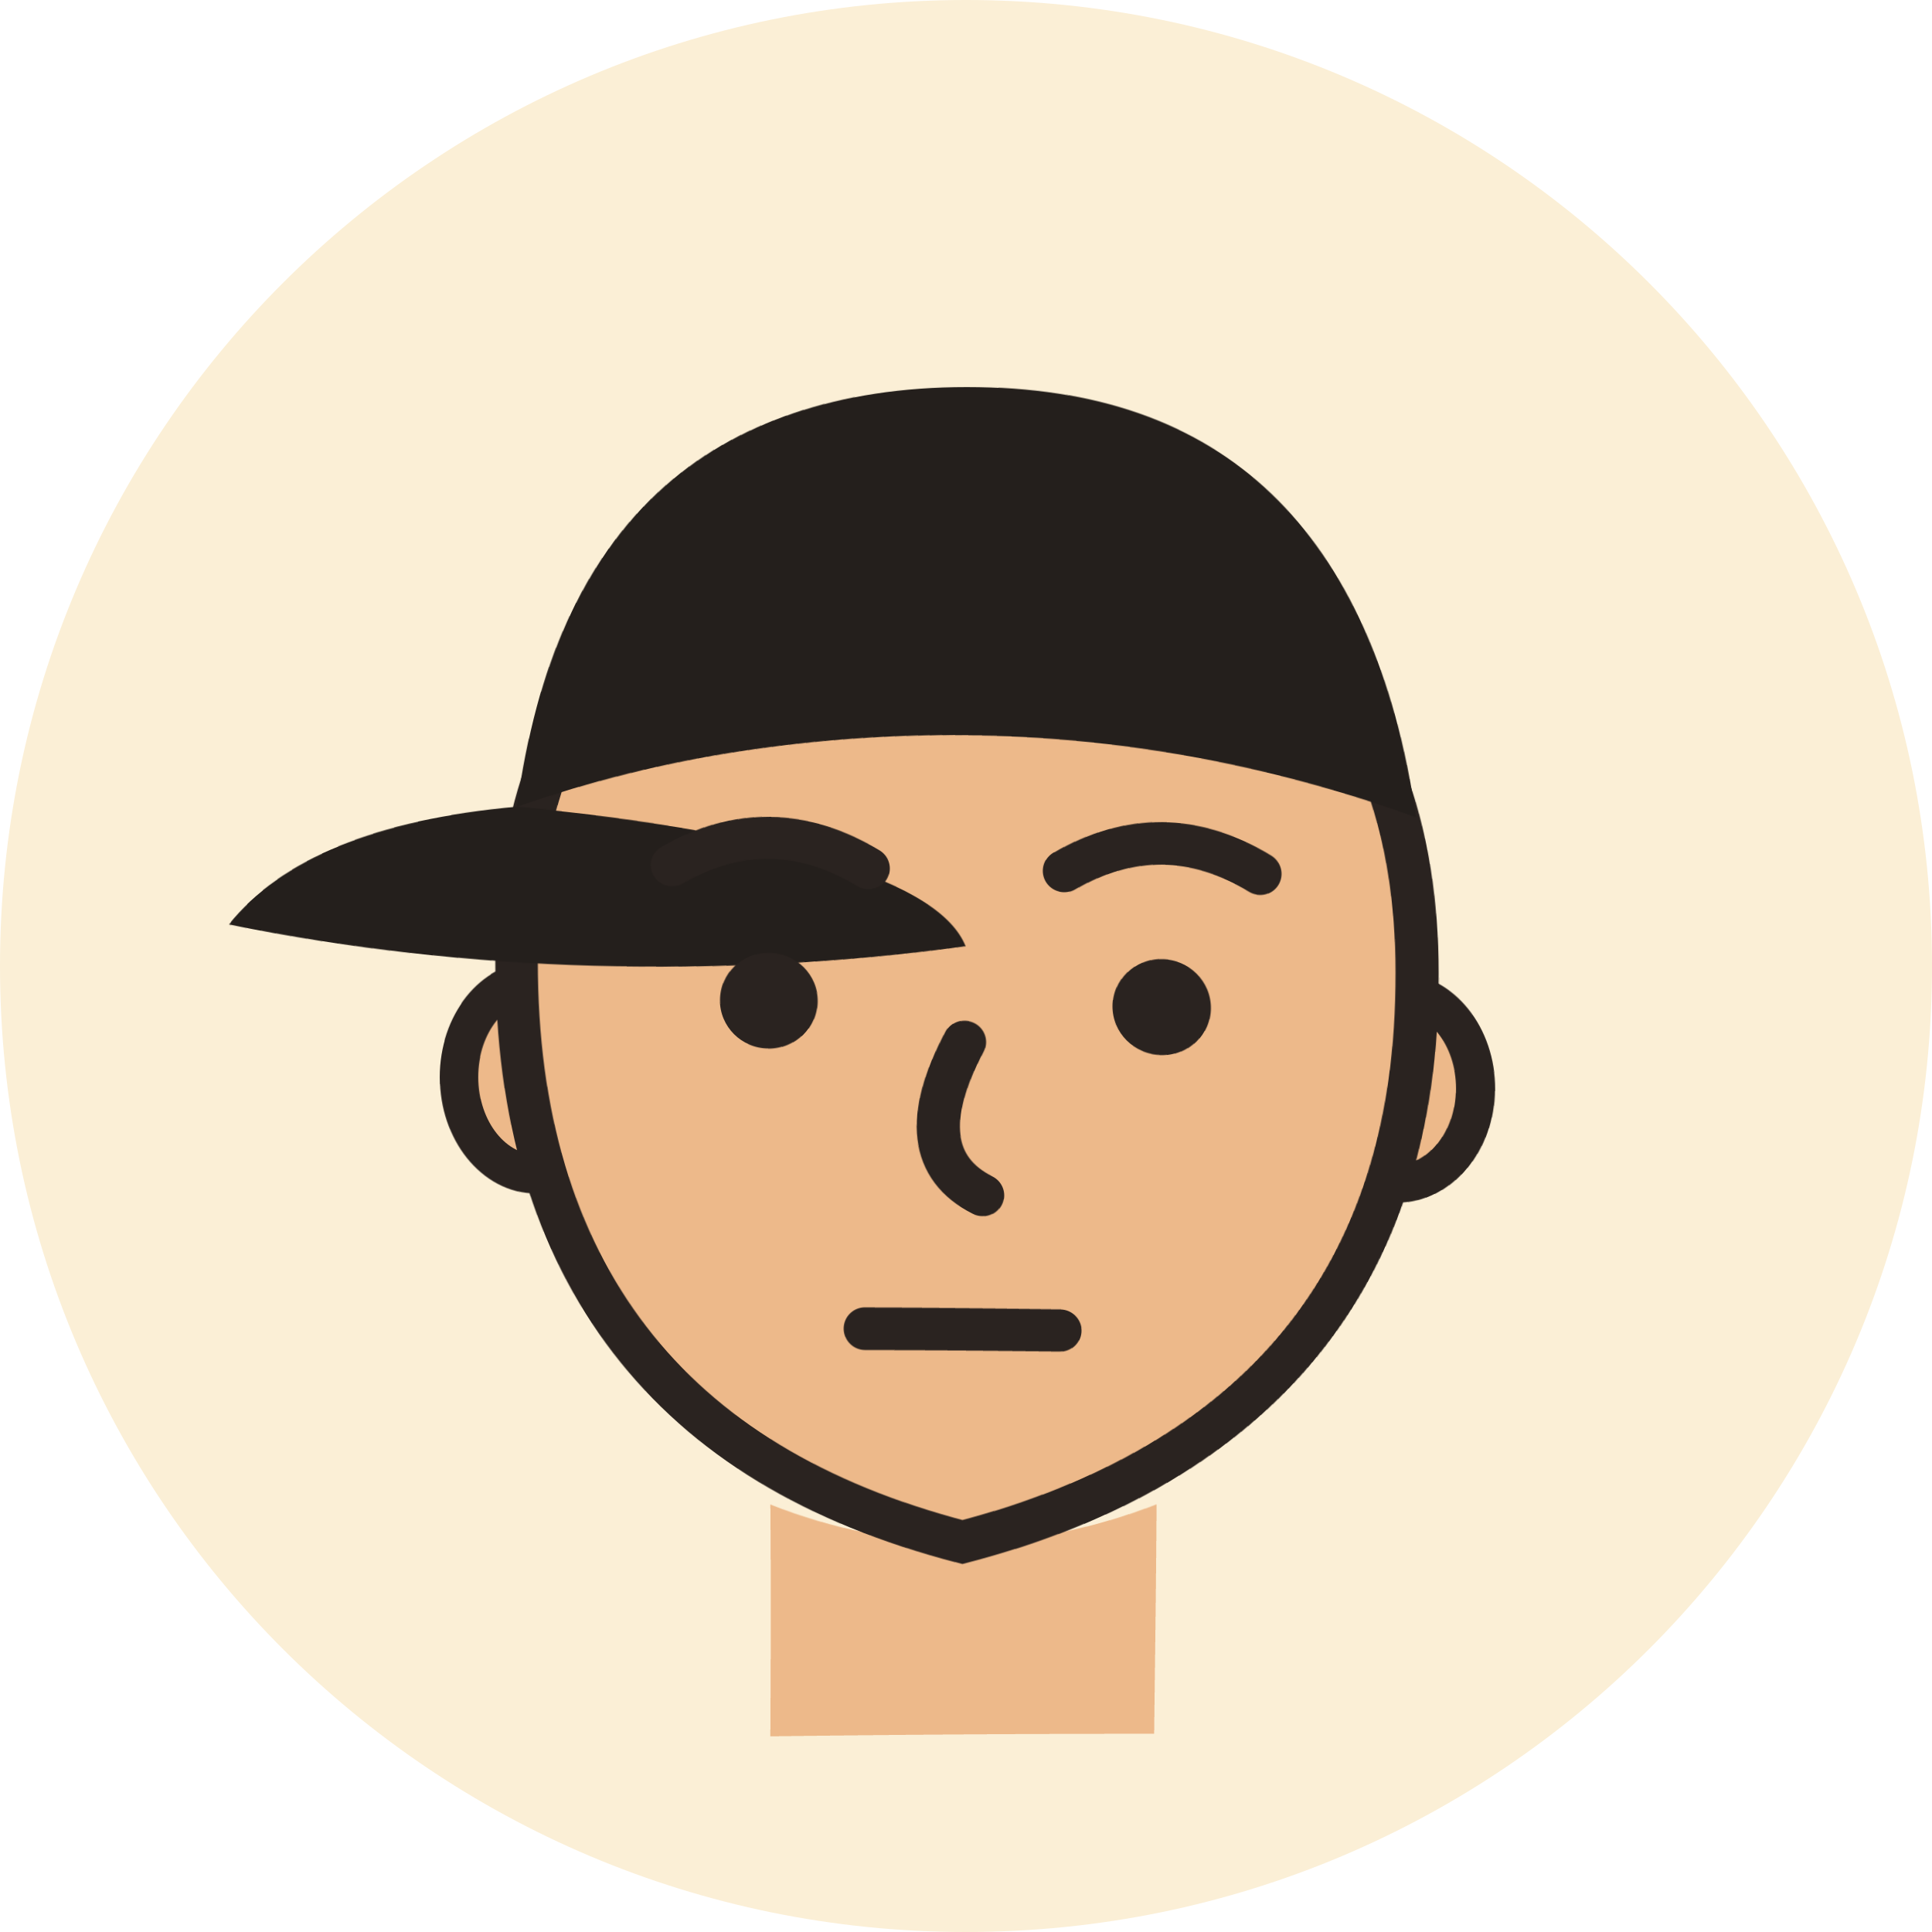
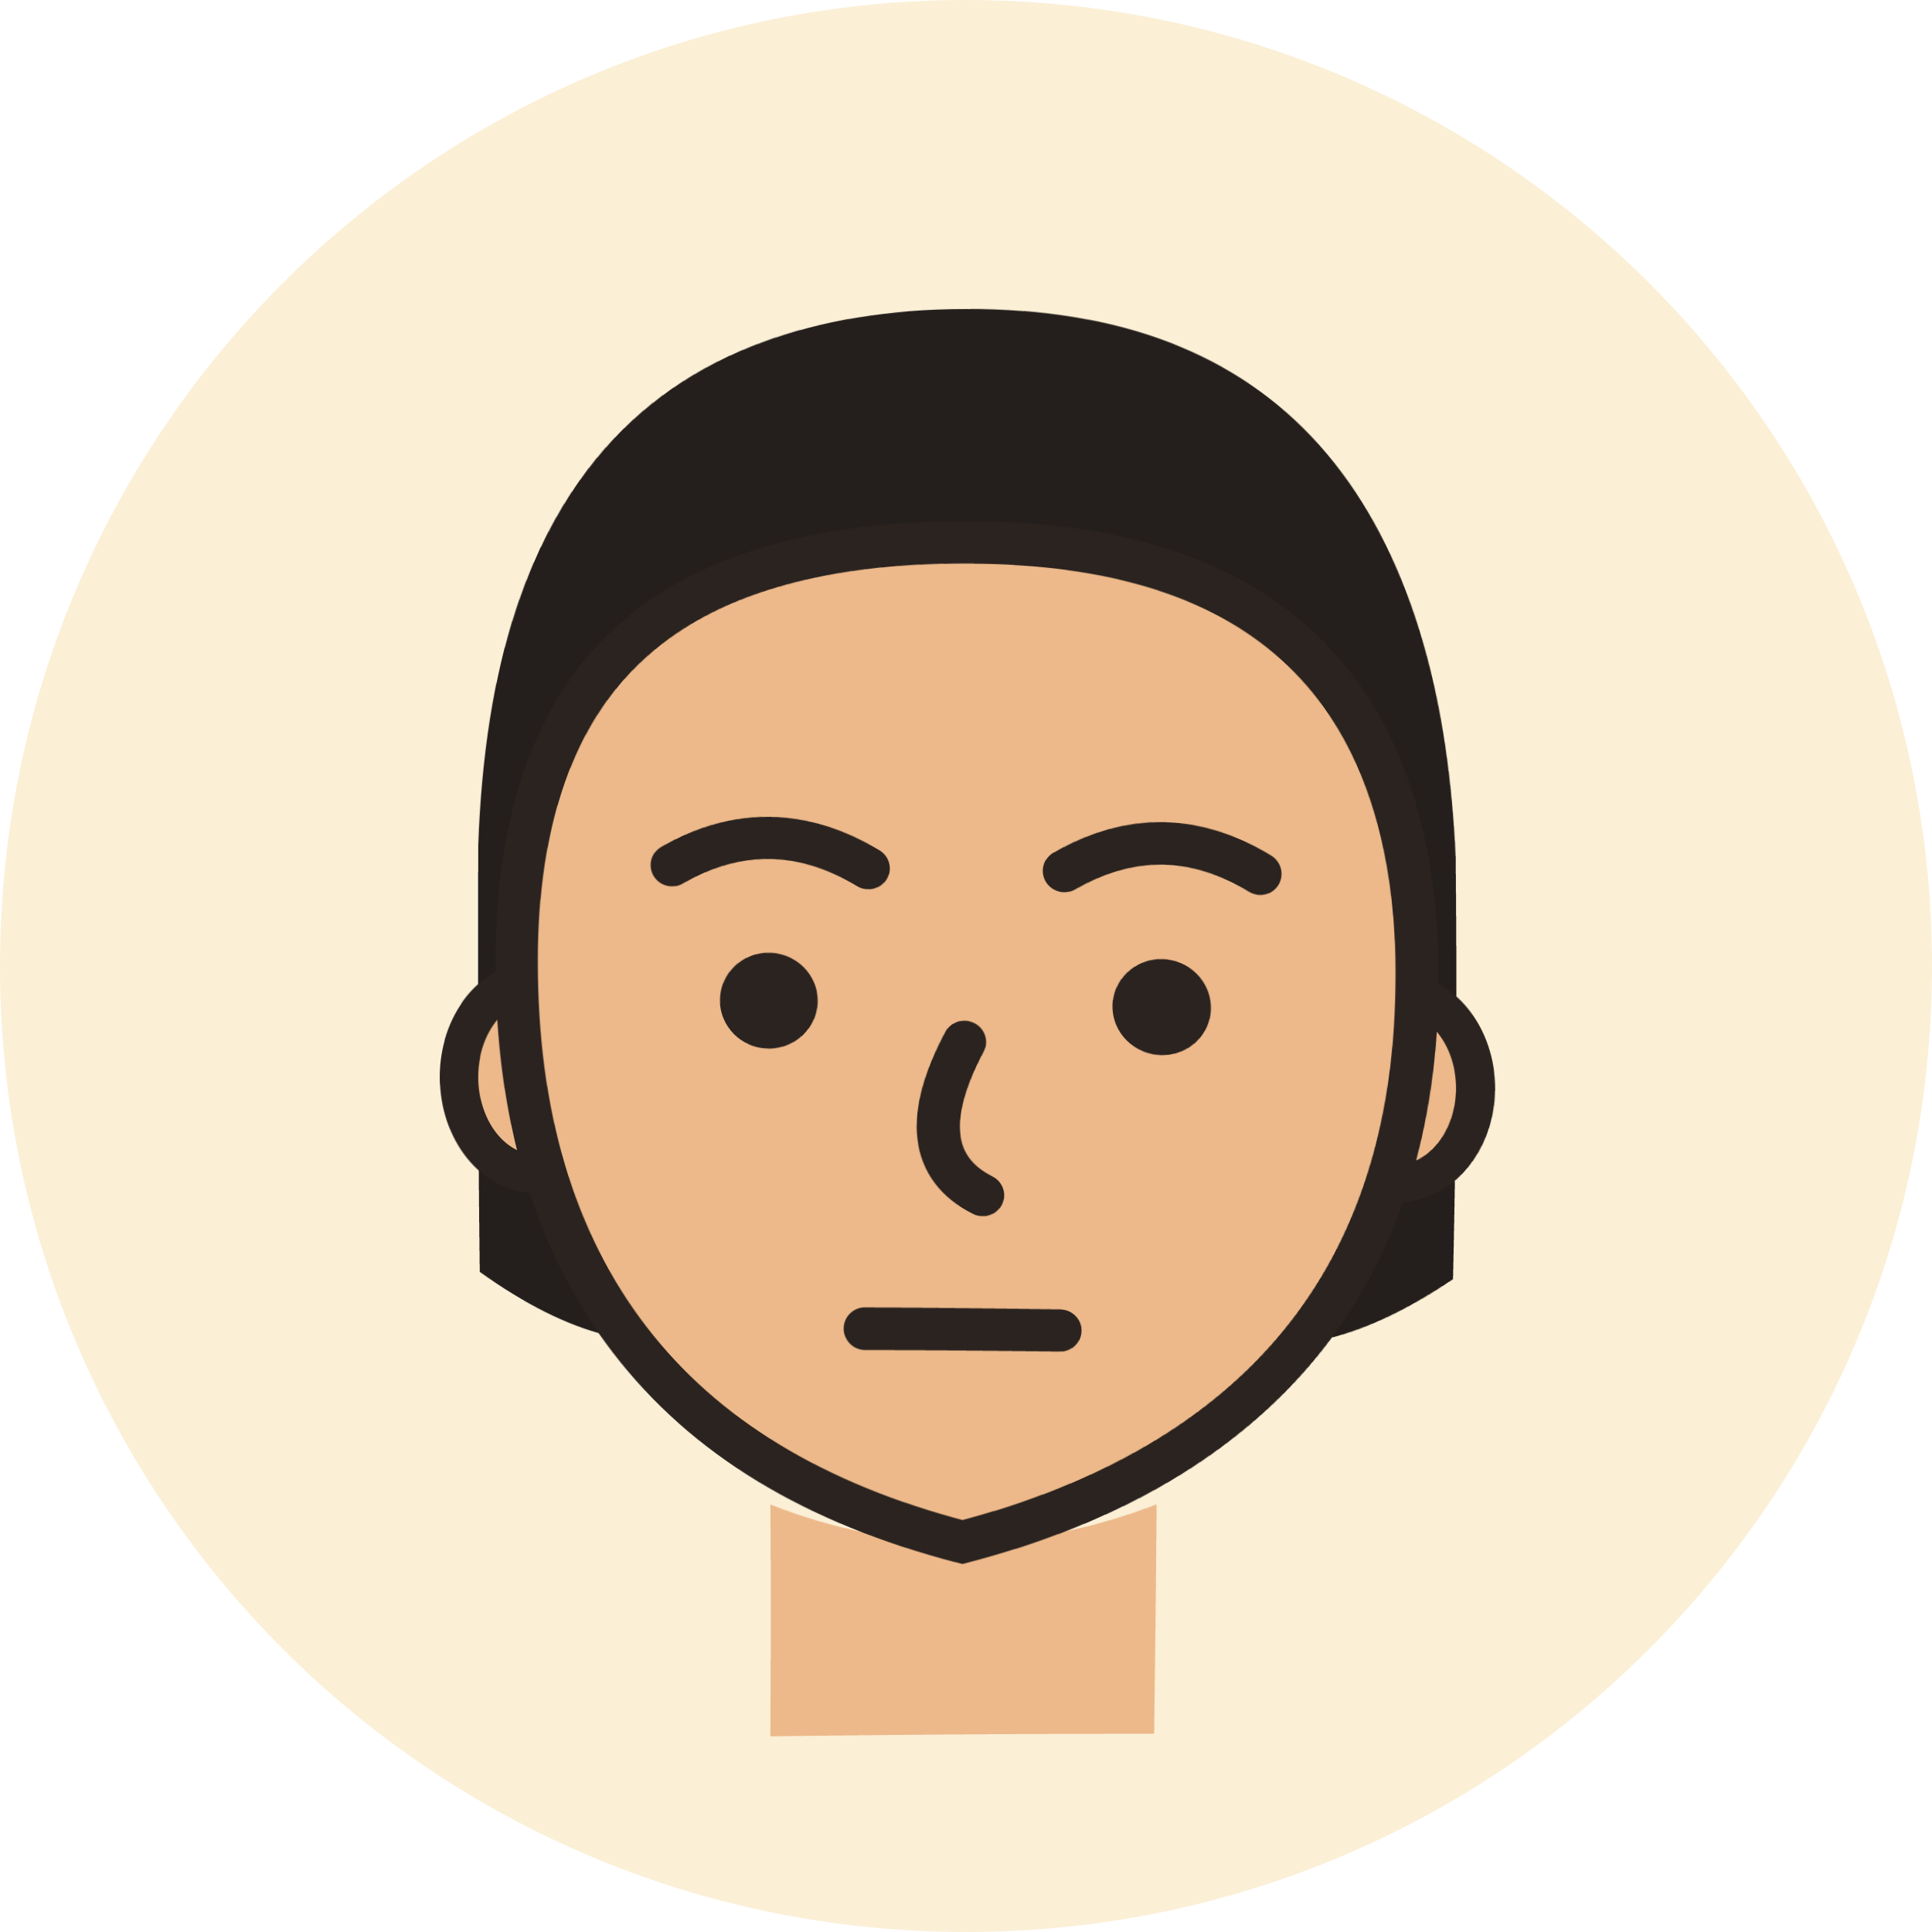
<svg xmlns="http://www.w3.org/2000/svg" viewBox="0 0 100 100">
  <defs>
    <filter id="r">
      <feTurbulence type="fractalNoise" baseFrequency="0.013" numOctaves="2" seed="16" result="n" />
      <feDisplacementMap in="SourceGraphic" in2="n" scale="2" />
    </filter>
  </defs>
  <rect width="100" height="100" rx="50" fill="#FBEFD6" />
  <g filter="url(#r)">
+     <path d="M25 44 q1 -28 25 -28 q24 0 25 28 l0 22 q-7 5 -12 3 l0 -18 q-13 5 -26 0 l0 18 q-5 2 -12 -3 z" fill="#241f1c" />
    <path d="M40 78 q10 4 20 0 l0 12 -20 0 z" fill="#EDB98A" />
    <ellipse cx="28" cy="56" rx="4" ry="5" fill="#EDB98A" stroke="#2a2320" stroke-width="2" />
    <ellipse cx="72" cy="56" rx="4" ry="5" fill="#EDB98A" stroke="#2a2320" stroke-width="2" />
    <path d="M27 50 q0 -22 23 -22 q23 0 23 22 q0 24 -23 30 q-23 -6 -23 -30 z" fill="#EDB98A" stroke="#2a2320" stroke-width="2.2" />
-     <path d="M27 42 q3 -22 23 -22 q20 0 23 22 q-23 -8 -46 0 z" fill="#241f1c" />
-     <path d="M27 42 q-11 1 -15 6 q19 4 38 1 q-2 -5 -23 -7 z" fill="#241f1c" />
    <circle cx="40" cy="52" r="2.5" fill="#2a2320" />
    <circle cx="60" cy="52" r="2.5" fill="#2a2320" />
    <path d="M35 45 q5 -3 10 0" fill="none" stroke="#2a2320" stroke-width="2.2" stroke-linecap="round" stroke-linejoin="round" />
    <path d="M55 45 q5 -3 10 0" fill="none" stroke="#2a2320" stroke-width="2.2" stroke-linecap="round" stroke-linejoin="round" />
    <path d="M50 54 q -3 6 1 8" fill="none" stroke="#2a2320" stroke-width="2.2" stroke-linecap="round" stroke-linejoin="round" />
    <path d="M45 69 h10" fill="none" stroke="#2a2320" stroke-width="2.2" stroke-linecap="round" stroke-linejoin="round" />
  </g>
</svg>
